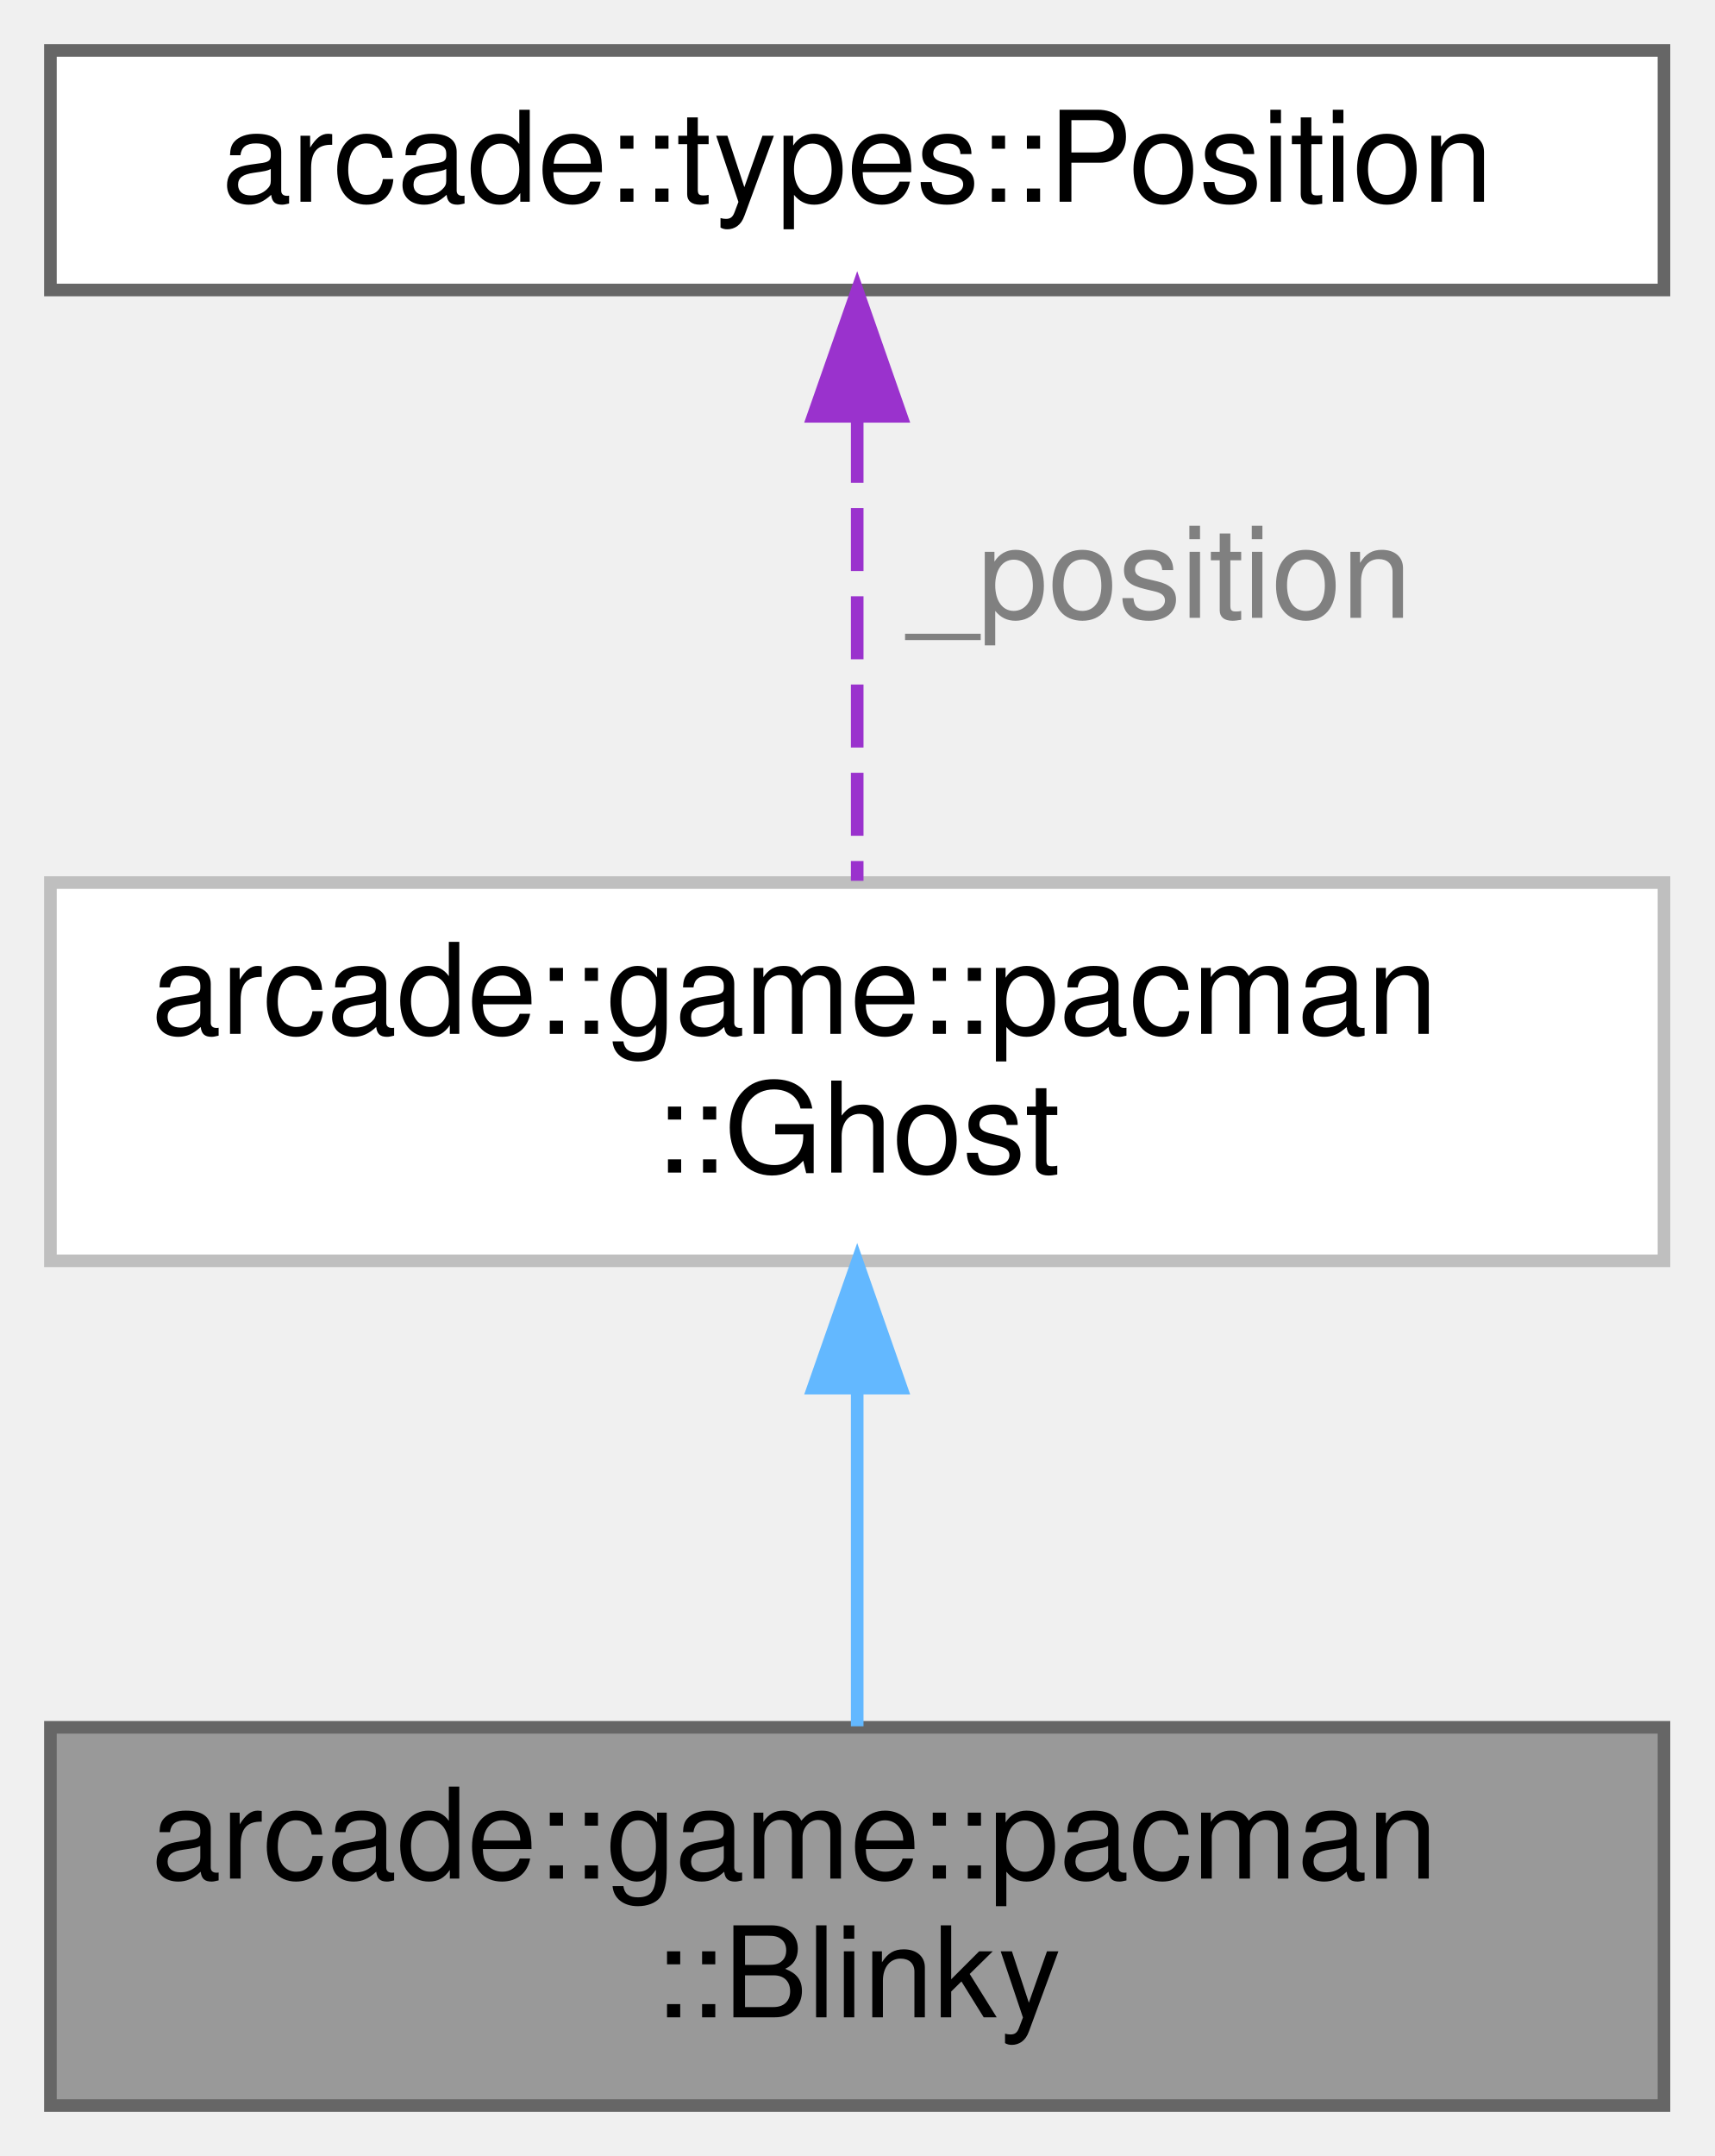
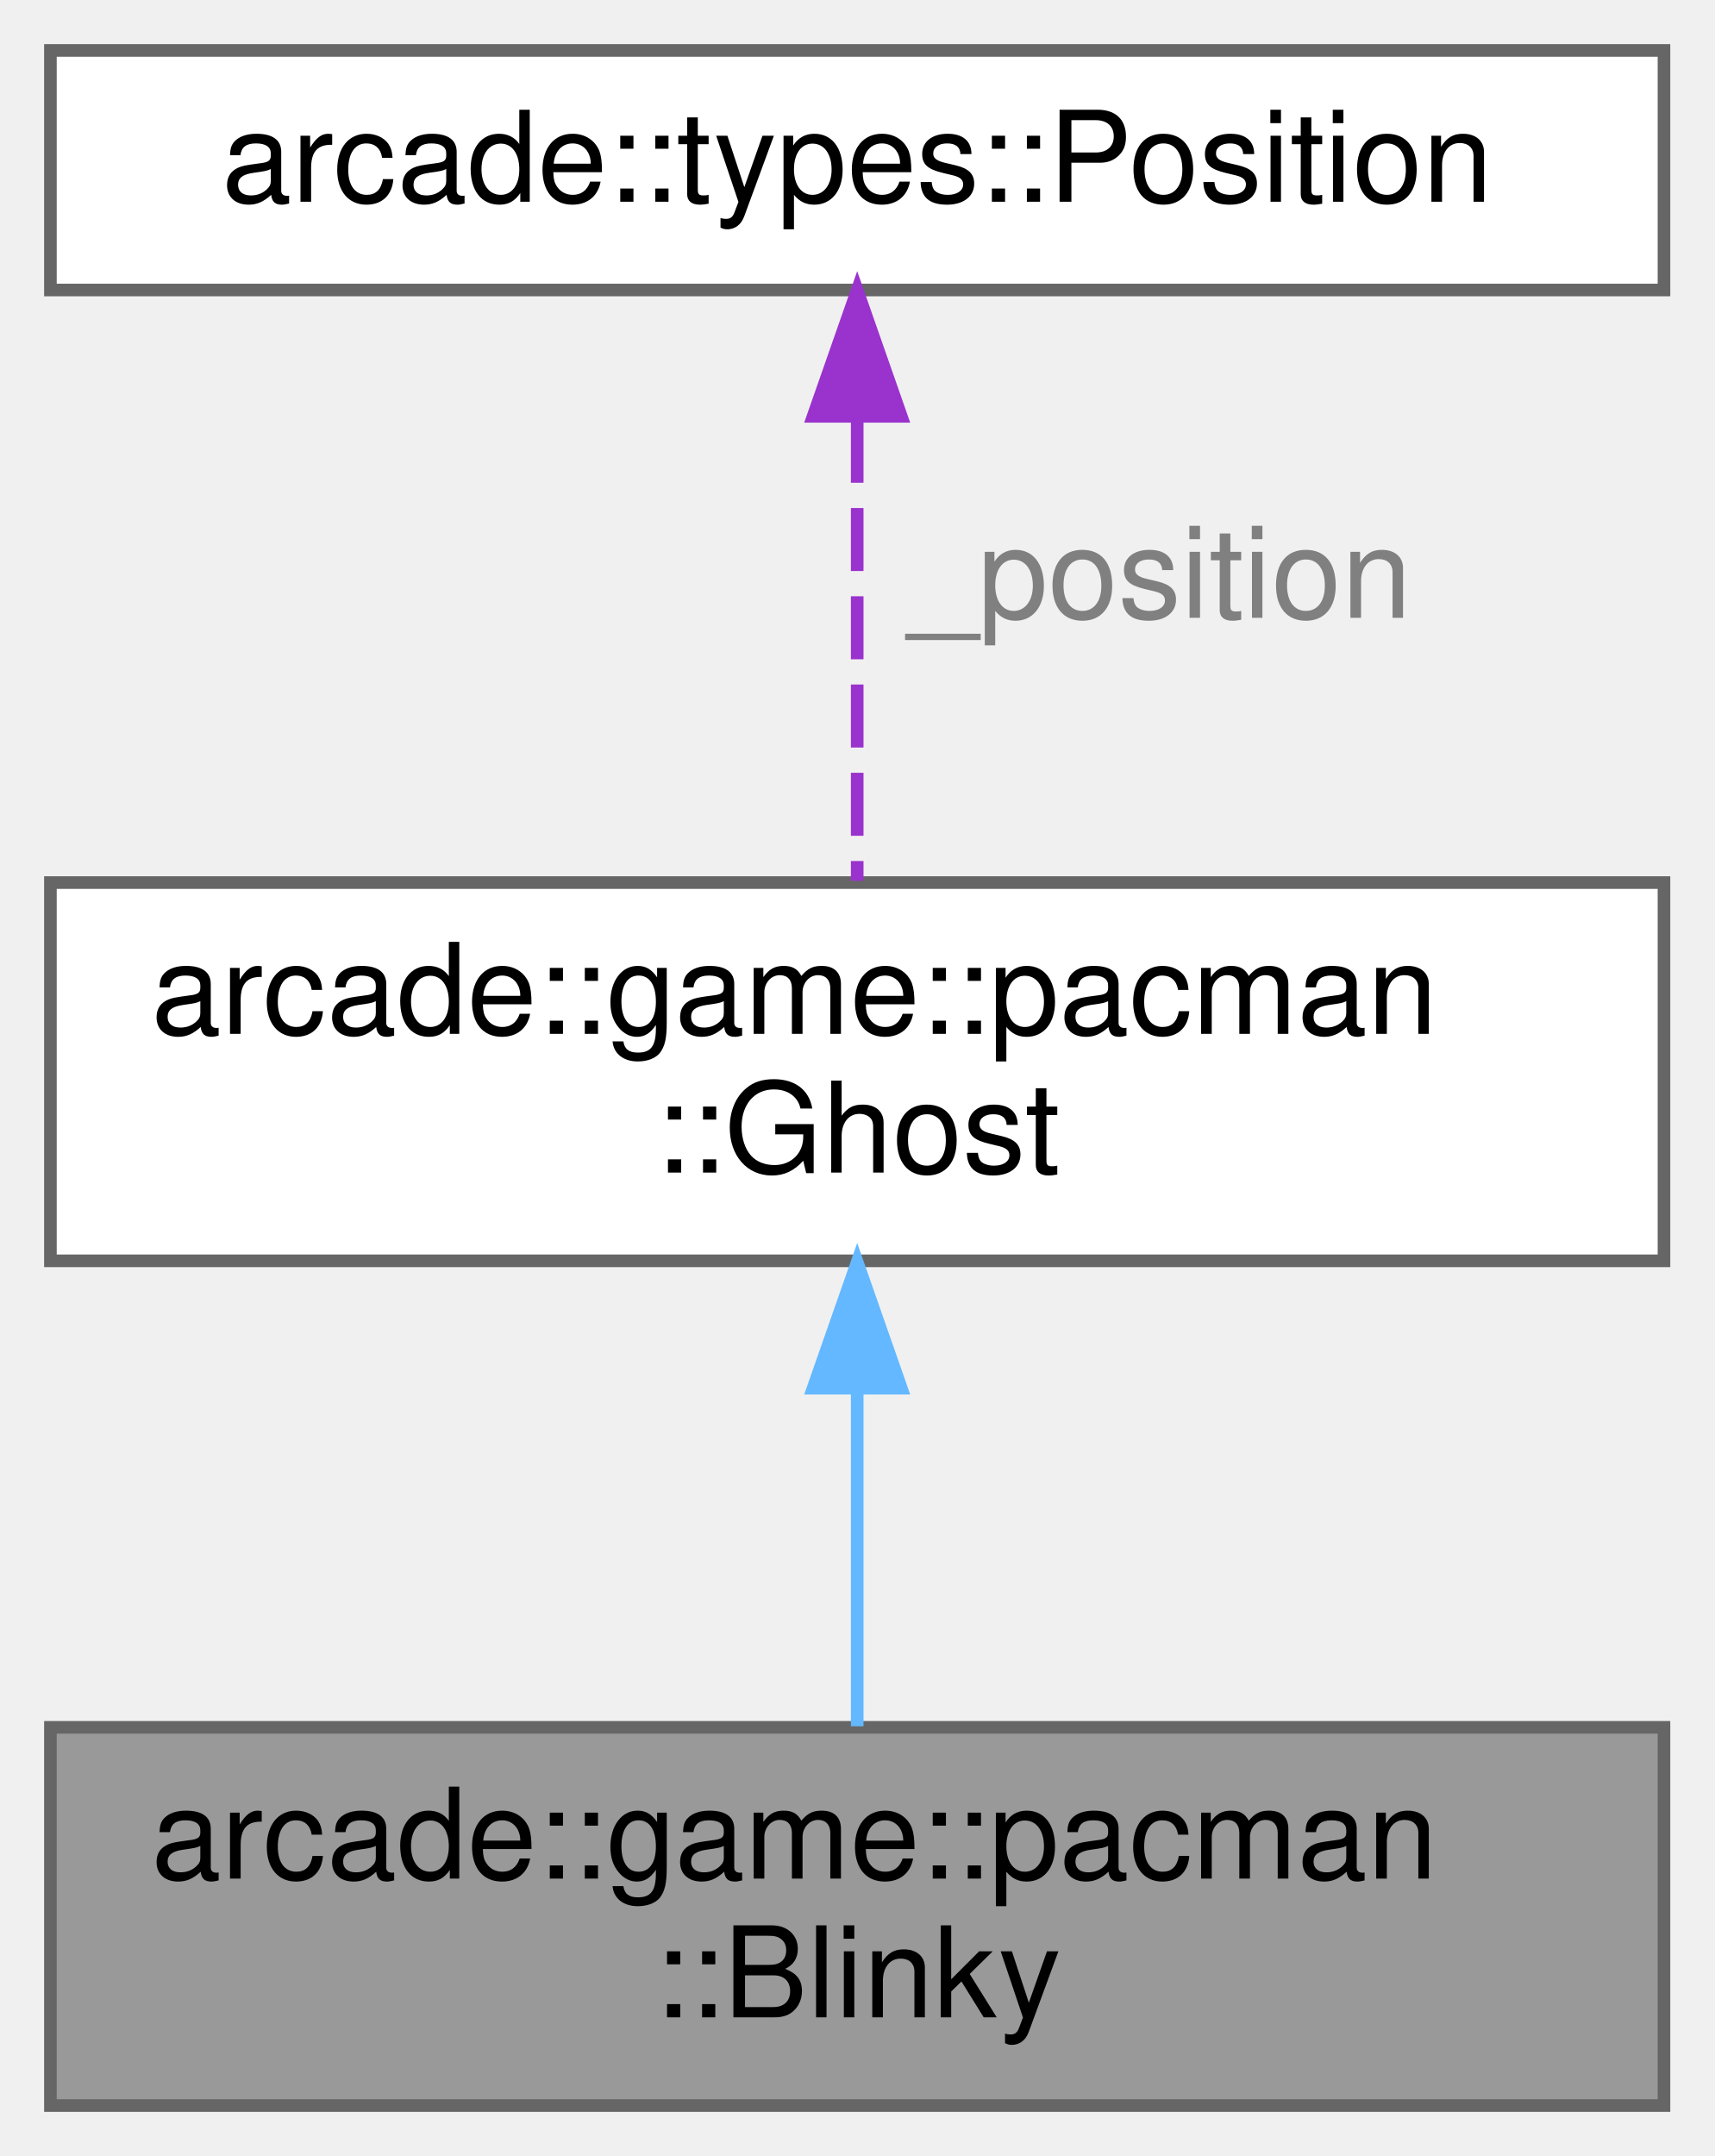
<svg xmlns="http://www.w3.org/2000/svg" xmlns:xlink="http://www.w3.org/1999/xlink" width="136pt" height="171pt" viewBox="0.00 0.00 136.00 171.00">
  <g id="graph0" class="graph" transform="scale(1 1) rotate(0) translate(4 167)">
    <g id="Node000001" class="node">
      <g id="a_Node000001">
-         <a xlink:title=" ">
+         <a xlink:title="Implements the Blinky class, which inherits directly from the ghost class.">
          <polygon fill="#999999" stroke="#666666" points="128,-30 0,-30 0,0 128,0 128,-30" />
          <text text-anchor="start" x="8" y="-18" font-family="Helvetica,sans-Serif" font-size="10.00">arcade::game::pacman</text>
          <text text-anchor="middle" x="64" y="-7" font-family="Helvetica,sans-Serif" font-size="10.00">::Blinky</text>
        </a>
      </g>
    </g>
    <g id="Node000002" class="node">
      <g id="a_Node000002">
-         <a xlink:href="classarcade_1_1game_1_1pacman_1_1Ghost.html" target="_top" xlink:title=" ">
-           <polygon fill="white" stroke="#bfbfbf" points="128,-97 0,-97 0,-67 128,-67 128,-97" />
+         <a xlink:href="classarcade_1_1game_1_1pacman_1_1Ghost.html" target="_top" xlink:title="Abstract base class for ghosts in the Pacman game.">
+           <polygon fill="white" stroke="#666666" points="128,-97 0,-97 0,-67 128,-67 128,-97" />
          <text text-anchor="start" x="8" y="-85" font-family="Helvetica,sans-Serif" font-size="10.00">arcade::game::pacman</text>
          <text text-anchor="middle" x="64" y="-74" font-family="Helvetica,sans-Serif" font-size="10.00">::Ghost</text>
        </a>
      </g>
    </g>
    <g id="edge1_Node000001_Node000002" class="edge">
      <g id="a_edge1_Node000001_Node000002">
        <a xlink:title=" ">
          <path fill="none" stroke="#63b8ff" d="M64,-56.61C64,-47.65 64,-37.82 64,-30.08" />
          <polygon fill="#63b8ff" stroke="#63b8ff" points="60.5,-56.9 64,-66.9 67.5,-56.9 60.5,-56.9" />
        </a>
      </g>
    </g>
    <g id="Node000003" class="node">
      <g id="a_Node000003">
        <a xlink:href="structarcade_1_1types_1_1Position.html" target="_top" xlink:title="Defines the position of entities.">
          <polygon fill="white" stroke="#666666" points="128,-163 0,-163 0,-144 128,-144 128,-163" />
          <text text-anchor="middle" x="64" y="-151" font-family="Helvetica,sans-Serif" font-size="10.00">arcade::types::Position</text>
        </a>
      </g>
    </g>
    <g id="edge2_Node000002_Node000003" class="edge">
      <g id="a_edge2_Node000002_Node000003">
        <a xlink:title=" ">
          <path fill="none" stroke="#9a32cd" stroke-dasharray="5,2" d="M64,-133.71C64,-122.19 64,-107.68 64,-97.14" />
          <polygon fill="#9a32cd" stroke="#9a32cd" points="60.5,-133.98 64,-143.98 67.5,-133.98 60.5,-133.98" />
        </a>
      </g>
      <text text-anchor="middle" x="88" y="-118" font-family="Helvetica,sans-Serif" font-size="10.00" fill="grey"> _position</text>
    </g>
  </g>
</svg>
